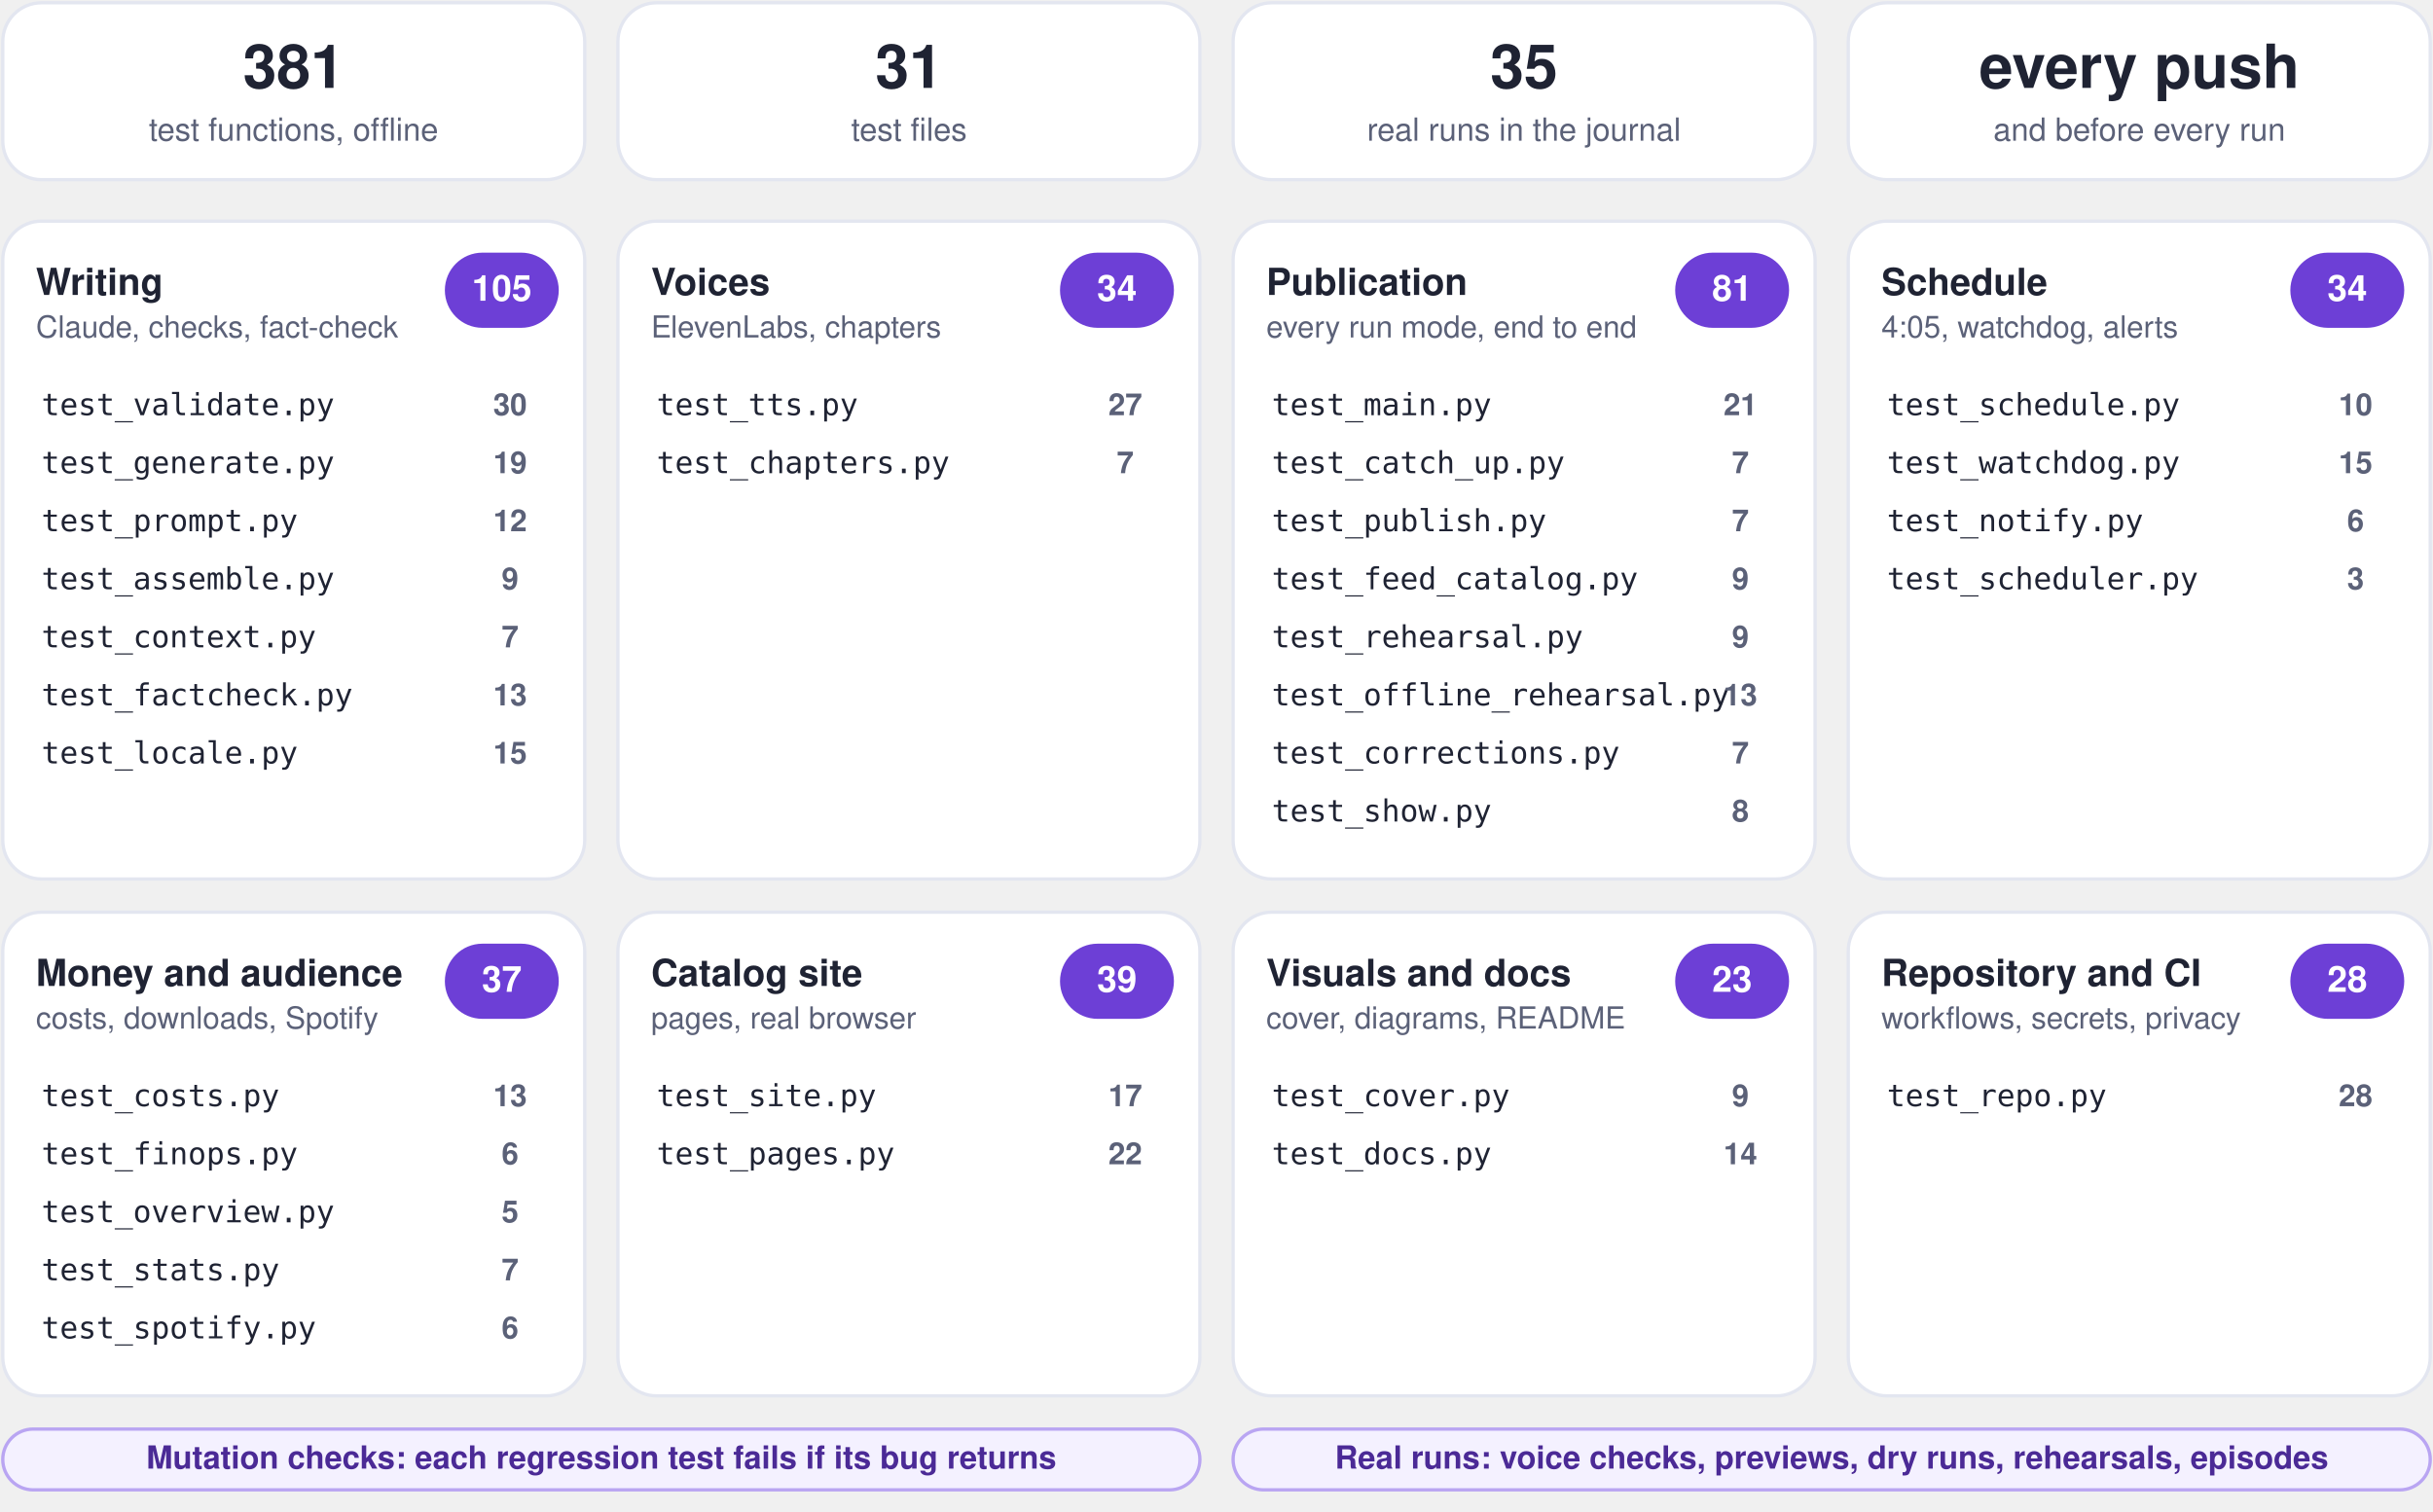
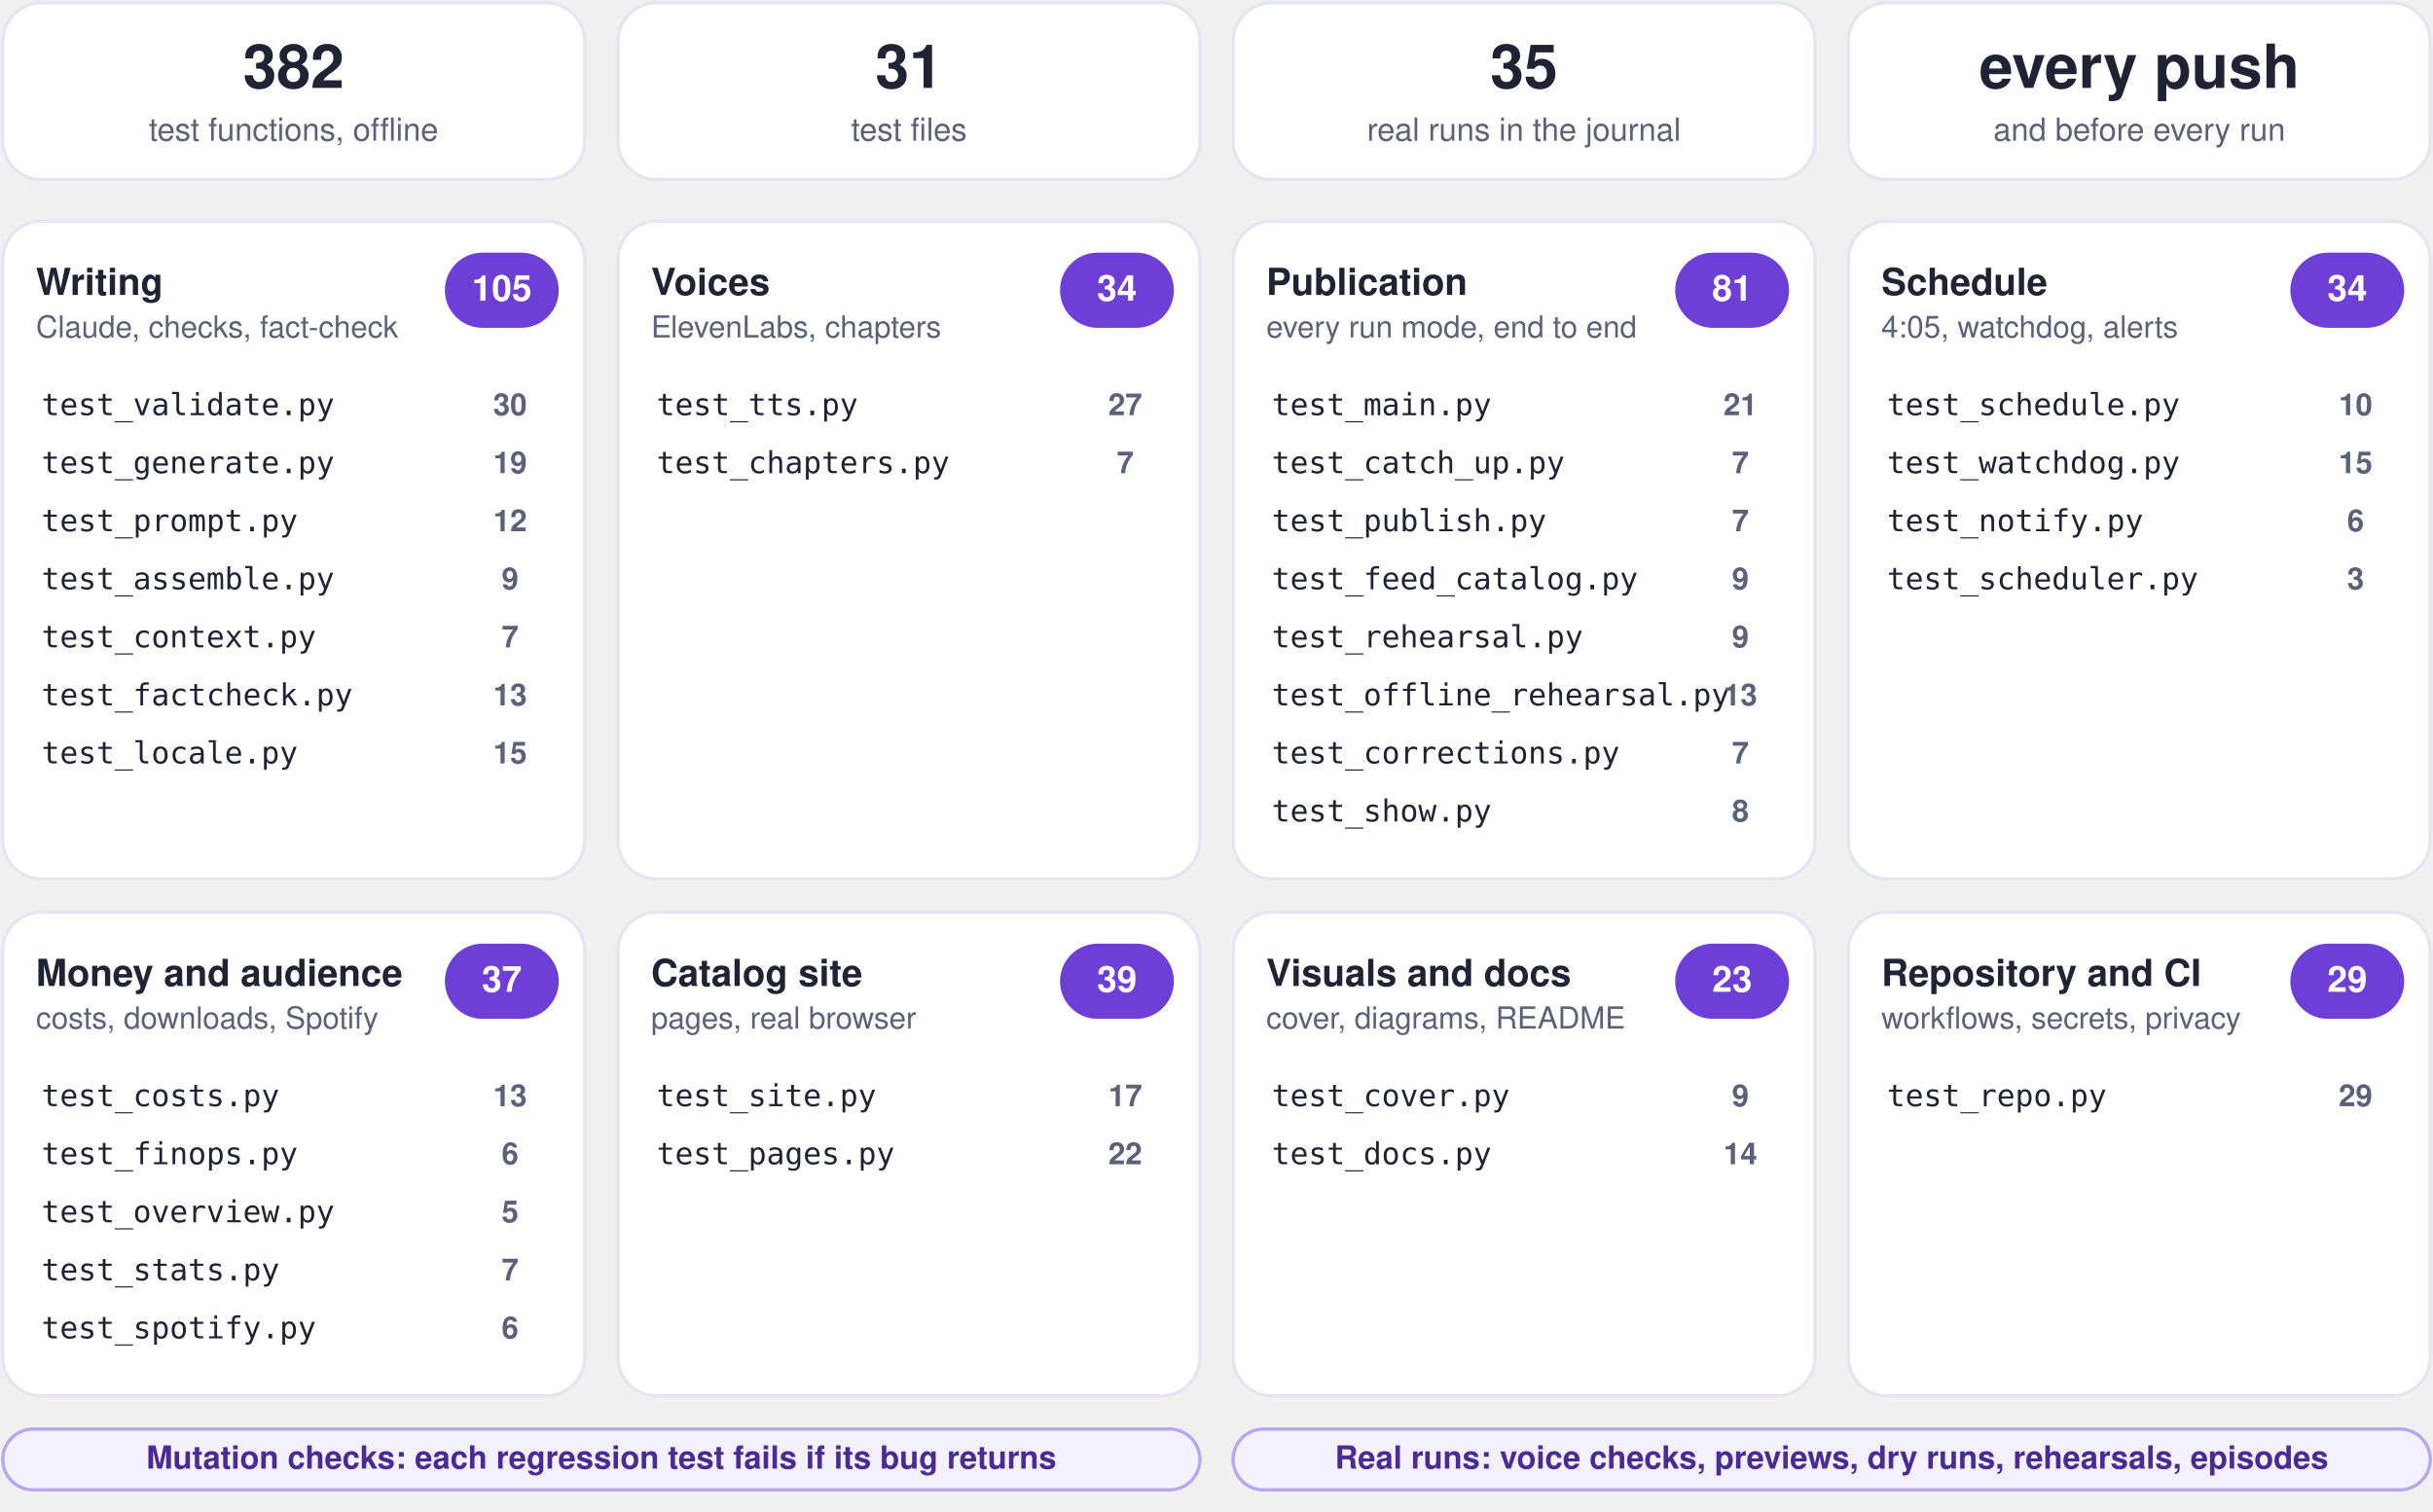
- <svg xmlns="http://www.w3.org/2000/svg" viewBox="0 0 880 547" width="880" height="547" role="img" aria-label="Test plan: 381 offline tests in 31 files">
+ <svg xmlns="http://www.w3.org/2000/svg" viewBox="0 0 880 547" width="880" height="547" role="img" aria-label="Test plan: 382 offline tests in 31 files">
  <g class="box">
    <rect x="1.0" y="1.0" width="210.5" height="64.0" rx="14" fill="#ffffff" stroke="#e3e6f0" stroke-width="1.2" class="frame" />
-     <text x="106.2" y="31.8" font-family="-apple-system, BlinkMacSystemFont, 'Segoe UI', Helvetica, Arial, sans-serif" font-size="22" font-weight="750" fill="#1f2333" text-anchor="middle">381</text>
+     <text x="106.2" y="31.8" font-family="-apple-system, BlinkMacSystemFont, 'Segoe UI', Helvetica, Arial, sans-serif" font-size="22" font-weight="750" fill="#1f2333" text-anchor="middle">382</text>
    <text x="106.2" y="50.9" font-family="-apple-system, BlinkMacSystemFont, 'Segoe UI', Helvetica, Arial, sans-serif" font-size="11.5" font-weight="500" fill="#5b6178" text-anchor="middle">test functions, offline</text>
  </g>
  <g class="box">
    <rect x="223.5" y="1.0" width="210.5" height="64.0" rx="14" fill="#ffffff" stroke="#e3e6f0" stroke-width="1.2" class="frame" />
    <text x="328.8" y="31.8" font-family="-apple-system, BlinkMacSystemFont, 'Segoe UI', Helvetica, Arial, sans-serif" font-size="22" font-weight="750" fill="#1f2333" text-anchor="middle">31</text>
    <text x="328.8" y="50.9" font-family="-apple-system, BlinkMacSystemFont, 'Segoe UI', Helvetica, Arial, sans-serif" font-size="11.5" font-weight="500" fill="#5b6178" text-anchor="middle">test files</text>
  </g>
  <g class="box">
    <rect x="446.0" y="1.0" width="210.5" height="64.0" rx="14" fill="#ffffff" stroke="#e3e6f0" stroke-width="1.2" class="frame" />
    <text x="551.2" y="31.8" font-family="-apple-system, BlinkMacSystemFont, 'Segoe UI', Helvetica, Arial, sans-serif" font-size="22" font-weight="750" fill="#1f2333" text-anchor="middle">35</text>
    <text x="551.2" y="50.9" font-family="-apple-system, BlinkMacSystemFont, 'Segoe UI', Helvetica, Arial, sans-serif" font-size="11.5" font-weight="500" fill="#5b6178" text-anchor="middle">real runs in the journal</text>
  </g>
  <g class="box">
    <rect x="668.5" y="1.0" width="210.5" height="64.0" rx="14" fill="#ffffff" stroke="#e3e6f0" stroke-width="1.2" class="frame" />
    <text x="773.8" y="31.8" font-family="-apple-system, BlinkMacSystemFont, 'Segoe UI', Helvetica, Arial, sans-serif" font-size="22" font-weight="750" fill="#1f2333" text-anchor="middle">every push</text>
    <text x="773.8" y="50.9" font-family="-apple-system, BlinkMacSystemFont, 'Segoe UI', Helvetica, Arial, sans-serif" font-size="11.5" font-weight="500" fill="#5b6178" text-anchor="middle">and before every run</text>
  </g>
  <rect x="1.0" y="80.0" width="210.5" height="238.0" rx="14" fill="#ffffff" stroke="#e3e6f0" stroke-width="1.2" />
  <g class="box">
    <rect x="9.0" y="90.0" width="152.5" height="40.0" rx="12" fill="none" stroke="none" stroke-width="1.2" class="frame" />
    <text x="13.0" y="106.7" font-family="-apple-system, BlinkMacSystemFont, 'Segoe UI', Helvetica, Arial, sans-serif" font-size="13.5" font-weight="700" fill="#1f2333" text-anchor="start">Writing</text>
    <text x="13.0" y="122.1" font-family="-apple-system, BlinkMacSystemFont, 'Segoe UI', Helvetica, Arial, sans-serif" font-size="11" font-weight="400" fill="#5b6178" text-anchor="start">Claude, checks, fact-check</text>
  </g>
  <g class="box">
    <rect x="161.5" y="92.0" width="40.0" height="26.0" rx="13" fill="#6d3fd6" stroke="#6d3fd6" stroke-width="1.2" class="frame" />
    <text x="181.5" y="108.8" font-family="-apple-system, BlinkMacSystemFont, 'Segoe UI', Helvetica, Arial, sans-serif" font-size="13" font-weight="700" fill="#ffffff" text-anchor="middle">105</text>
  </g>
  <g class="box">
    <rect x="11.0" y="138.0" width="190.5" height="18.0" rx="12" fill="none" stroke="none" stroke-width="1.2" class="frame" />
    <text x="15.0" y="150.2" font-family="ui-monospace, SFMono-Regular, Menlo, Consolas, monospace" font-size="11" font-weight="500" fill="#1f2333" text-anchor="start">test_validate.py</text>
  </g>
  <g class="box">
    <rect x="167.5" y="138.0" width="34.0" height="18.0" rx="12" fill="none" stroke="none" stroke-width="1.2" class="frame" />
    <text x="184.5" y="150.2" font-family="-apple-system, BlinkMacSystemFont, 'Segoe UI', Helvetica, Arial, sans-serif" font-size="11" font-weight="700" fill="#5b6178" text-anchor="middle">30</text>
  </g>
  <g class="box">
    <rect x="11.0" y="159.0" width="190.5" height="18.0" rx="12" fill="none" stroke="none" stroke-width="1.2" class="frame" />
    <text x="15.0" y="171.2" font-family="ui-monospace, SFMono-Regular, Menlo, Consolas, monospace" font-size="11" font-weight="500" fill="#1f2333" text-anchor="start">test_generate.py</text>
  </g>
  <g class="box">
    <rect x="167.5" y="159.0" width="34.0" height="18.0" rx="12" fill="none" stroke="none" stroke-width="1.2" class="frame" />
    <text x="184.5" y="171.2" font-family="-apple-system, BlinkMacSystemFont, 'Segoe UI', Helvetica, Arial, sans-serif" font-size="11" font-weight="700" fill="#5b6178" text-anchor="middle">19</text>
  </g>
  <g class="box">
    <rect x="11.0" y="180.0" width="190.5" height="18.0" rx="12" fill="none" stroke="none" stroke-width="1.2" class="frame" />
    <text x="15.0" y="192.2" font-family="ui-monospace, SFMono-Regular, Menlo, Consolas, monospace" font-size="11" font-weight="500" fill="#1f2333" text-anchor="start">test_prompt.py</text>
  </g>
  <g class="box">
    <rect x="167.5" y="180.0" width="34.0" height="18.0" rx="12" fill="none" stroke="none" stroke-width="1.2" class="frame" />
    <text x="184.5" y="192.2" font-family="-apple-system, BlinkMacSystemFont, 'Segoe UI', Helvetica, Arial, sans-serif" font-size="11" font-weight="700" fill="#5b6178" text-anchor="middle">12</text>
  </g>
  <g class="box">
    <rect x="11.0" y="201.0" width="190.5" height="18.0" rx="12" fill="none" stroke="none" stroke-width="1.2" class="frame" />
    <text x="15.0" y="213.2" font-family="ui-monospace, SFMono-Regular, Menlo, Consolas, monospace" font-size="11" font-weight="500" fill="#1f2333" text-anchor="start">test_assemble.py</text>
  </g>
  <g class="box">
    <rect x="167.5" y="201.0" width="34.0" height="18.0" rx="12" fill="none" stroke="none" stroke-width="1.2" class="frame" />
    <text x="184.5" y="213.2" font-family="-apple-system, BlinkMacSystemFont, 'Segoe UI', Helvetica, Arial, sans-serif" font-size="11" font-weight="700" fill="#5b6178" text-anchor="middle">9</text>
  </g>
  <g class="box">
    <rect x="11.0" y="222.0" width="190.5" height="18.0" rx="12" fill="none" stroke="none" stroke-width="1.2" class="frame" />
    <text x="15.0" y="234.2" font-family="ui-monospace, SFMono-Regular, Menlo, Consolas, monospace" font-size="11" font-weight="500" fill="#1f2333" text-anchor="start">test_context.py</text>
  </g>
  <g class="box">
    <rect x="167.5" y="222.0" width="34.0" height="18.0" rx="12" fill="none" stroke="none" stroke-width="1.2" class="frame" />
    <text x="184.5" y="234.2" font-family="-apple-system, BlinkMacSystemFont, 'Segoe UI', Helvetica, Arial, sans-serif" font-size="11" font-weight="700" fill="#5b6178" text-anchor="middle">7</text>
  </g>
  <g class="box">
    <rect x="11.0" y="243.0" width="190.5" height="18.0" rx="12" fill="none" stroke="none" stroke-width="1.2" class="frame" />
    <text x="15.0" y="255.2" font-family="ui-monospace, SFMono-Regular, Menlo, Consolas, monospace" font-size="11" font-weight="500" fill="#1f2333" text-anchor="start">test_factcheck.py</text>
  </g>
  <g class="box">
    <rect x="167.5" y="243.0" width="34.0" height="18.0" rx="12" fill="none" stroke="none" stroke-width="1.2" class="frame" />
    <text x="184.5" y="255.2" font-family="-apple-system, BlinkMacSystemFont, 'Segoe UI', Helvetica, Arial, sans-serif" font-size="11" font-weight="700" fill="#5b6178" text-anchor="middle">13</text>
  </g>
  <g class="box">
    <rect x="11.0" y="264.0" width="190.5" height="18.0" rx="12" fill="none" stroke="none" stroke-width="1.2" class="frame" />
    <text x="15.0" y="276.2" font-family="ui-monospace, SFMono-Regular, Menlo, Consolas, monospace" font-size="11" font-weight="500" fill="#1f2333" text-anchor="start">test_locale.py</text>
  </g>
  <g class="box">
    <rect x="167.5" y="264.0" width="34.0" height="18.0" rx="12" fill="none" stroke="none" stroke-width="1.2" class="frame" />
    <text x="184.5" y="276.2" font-family="-apple-system, BlinkMacSystemFont, 'Segoe UI', Helvetica, Arial, sans-serif" font-size="11" font-weight="700" fill="#5b6178" text-anchor="middle">15</text>
  </g>
  <rect x="223.5" y="80.0" width="210.5" height="238.0" rx="14" fill="#ffffff" stroke="#e3e6f0" stroke-width="1.2" />
  <g class="box">
    <rect x="231.5" y="90.0" width="152.5" height="40.0" rx="12" fill="none" stroke="none" stroke-width="1.2" class="frame" />
    <text x="235.5" y="106.7" font-family="-apple-system, BlinkMacSystemFont, 'Segoe UI', Helvetica, Arial, sans-serif" font-size="13.5" font-weight="700" fill="#1f2333" text-anchor="start">Voices</text>
    <text x="235.5" y="122.1" font-family="-apple-system, BlinkMacSystemFont, 'Segoe UI', Helvetica, Arial, sans-serif" font-size="11" font-weight="400" fill="#5b6178" text-anchor="start">ElevenLabs, chapters</text>
  </g>
  <g class="box">
    <rect x="384.0" y="92.0" width="40.0" height="26.0" rx="13" fill="#6d3fd6" stroke="#6d3fd6" stroke-width="1.2" class="frame" />
    <text x="404.0" y="108.8" font-family="-apple-system, BlinkMacSystemFont, 'Segoe UI', Helvetica, Arial, sans-serif" font-size="13" font-weight="700" fill="#ffffff" text-anchor="middle">34</text>
  </g>
  <g class="box">
    <rect x="233.5" y="138.0" width="190.5" height="18.0" rx="12" fill="none" stroke="none" stroke-width="1.2" class="frame" />
    <text x="237.5" y="150.2" font-family="ui-monospace, SFMono-Regular, Menlo, Consolas, monospace" font-size="11" font-weight="500" fill="#1f2333" text-anchor="start">test_tts.py</text>
  </g>
  <g class="box">
    <rect x="390.0" y="138.0" width="34.0" height="18.0" rx="12" fill="none" stroke="none" stroke-width="1.2" class="frame" />
    <text x="407.0" y="150.2" font-family="-apple-system, BlinkMacSystemFont, 'Segoe UI', Helvetica, Arial, sans-serif" font-size="11" font-weight="700" fill="#5b6178" text-anchor="middle">27</text>
  </g>
  <g class="box">
    <rect x="233.5" y="159.0" width="190.5" height="18.0" rx="12" fill="none" stroke="none" stroke-width="1.2" class="frame" />
    <text x="237.5" y="171.2" font-family="ui-monospace, SFMono-Regular, Menlo, Consolas, monospace" font-size="11" font-weight="500" fill="#1f2333" text-anchor="start">test_chapters.py</text>
  </g>
  <g class="box">
    <rect x="390.0" y="159.0" width="34.0" height="18.0" rx="12" fill="none" stroke="none" stroke-width="1.2" class="frame" />
    <text x="407.0" y="171.2" font-family="-apple-system, BlinkMacSystemFont, 'Segoe UI', Helvetica, Arial, sans-serif" font-size="11" font-weight="700" fill="#5b6178" text-anchor="middle">7</text>
  </g>
  <rect x="446.0" y="80.0" width="210.5" height="238.0" rx="14" fill="#ffffff" stroke="#e3e6f0" stroke-width="1.2" />
  <g class="box">
    <rect x="454.0" y="90.0" width="152.5" height="40.0" rx="12" fill="none" stroke="none" stroke-width="1.2" class="frame" />
    <text x="458.0" y="106.7" font-family="-apple-system, BlinkMacSystemFont, 'Segoe UI', Helvetica, Arial, sans-serif" font-size="13.5" font-weight="700" fill="#1f2333" text-anchor="start">Publication</text>
    <text x="458.0" y="122.1" font-family="-apple-system, BlinkMacSystemFont, 'Segoe UI', Helvetica, Arial, sans-serif" font-size="11" font-weight="400" fill="#5b6178" text-anchor="start">every run mode, end to end</text>
  </g>
  <g class="box">
    <rect x="606.5" y="92.0" width="40.0" height="26.0" rx="13" fill="#6d3fd6" stroke="#6d3fd6" stroke-width="1.2" class="frame" />
    <text x="626.5" y="108.8" font-family="-apple-system, BlinkMacSystemFont, 'Segoe UI', Helvetica, Arial, sans-serif" font-size="13" font-weight="700" fill="#ffffff" text-anchor="middle">81</text>
  </g>
  <g class="box">
    <rect x="456.0" y="138.0" width="190.5" height="18.0" rx="12" fill="none" stroke="none" stroke-width="1.2" class="frame" />
    <text x="460.0" y="150.2" font-family="ui-monospace, SFMono-Regular, Menlo, Consolas, monospace" font-size="11" font-weight="500" fill="#1f2333" text-anchor="start">test_main.py</text>
  </g>
  <g class="box">
    <rect x="612.5" y="138.0" width="34.0" height="18.0" rx="12" fill="none" stroke="none" stroke-width="1.2" class="frame" />
    <text x="629.5" y="150.2" font-family="-apple-system, BlinkMacSystemFont, 'Segoe UI', Helvetica, Arial, sans-serif" font-size="11" font-weight="700" fill="#5b6178" text-anchor="middle">21</text>
  </g>
  <g class="box">
    <rect x="456.0" y="159.0" width="190.5" height="18.0" rx="12" fill="none" stroke="none" stroke-width="1.2" class="frame" />
    <text x="460.0" y="171.2" font-family="ui-monospace, SFMono-Regular, Menlo, Consolas, monospace" font-size="11" font-weight="500" fill="#1f2333" text-anchor="start">test_catch_up.py</text>
  </g>
  <g class="box">
    <rect x="612.5" y="159.0" width="34.0" height="18.0" rx="12" fill="none" stroke="none" stroke-width="1.2" class="frame" />
    <text x="629.5" y="171.2" font-family="-apple-system, BlinkMacSystemFont, 'Segoe UI', Helvetica, Arial, sans-serif" font-size="11" font-weight="700" fill="#5b6178" text-anchor="middle">7</text>
  </g>
  <g class="box">
    <rect x="456.0" y="180.0" width="190.5" height="18.0" rx="12" fill="none" stroke="none" stroke-width="1.2" class="frame" />
    <text x="460.0" y="192.2" font-family="ui-monospace, SFMono-Regular, Menlo, Consolas, monospace" font-size="11" font-weight="500" fill="#1f2333" text-anchor="start">test_publish.py</text>
  </g>
  <g class="box">
    <rect x="612.5" y="180.0" width="34.0" height="18.0" rx="12" fill="none" stroke="none" stroke-width="1.2" class="frame" />
    <text x="629.5" y="192.2" font-family="-apple-system, BlinkMacSystemFont, 'Segoe UI', Helvetica, Arial, sans-serif" font-size="11" font-weight="700" fill="#5b6178" text-anchor="middle">7</text>
  </g>
  <g class="box">
    <rect x="456.0" y="201.0" width="190.5" height="18.0" rx="12" fill="none" stroke="none" stroke-width="1.2" class="frame" />
    <text x="460.0" y="213.2" font-family="ui-monospace, SFMono-Regular, Menlo, Consolas, monospace" font-size="11" font-weight="500" fill="#1f2333" text-anchor="start">test_feed_catalog.py</text>
  </g>
  <g class="box">
    <rect x="612.5" y="201.0" width="34.0" height="18.0" rx="12" fill="none" stroke="none" stroke-width="1.2" class="frame" />
    <text x="629.5" y="213.2" font-family="-apple-system, BlinkMacSystemFont, 'Segoe UI', Helvetica, Arial, sans-serif" font-size="11" font-weight="700" fill="#5b6178" text-anchor="middle">9</text>
  </g>
  <g class="box">
    <rect x="456.0" y="222.0" width="190.5" height="18.0" rx="12" fill="none" stroke="none" stroke-width="1.2" class="frame" />
    <text x="460.0" y="234.2" font-family="ui-monospace, SFMono-Regular, Menlo, Consolas, monospace" font-size="11" font-weight="500" fill="#1f2333" text-anchor="start">test_rehearsal.py</text>
  </g>
  <g class="box">
    <rect x="612.5" y="222.0" width="34.0" height="18.0" rx="12" fill="none" stroke="none" stroke-width="1.2" class="frame" />
    <text x="629.5" y="234.2" font-family="-apple-system, BlinkMacSystemFont, 'Segoe UI', Helvetica, Arial, sans-serif" font-size="11" font-weight="700" fill="#5b6178" text-anchor="middle">9</text>
  </g>
  <g class="box">
    <rect x="456.0" y="243.0" width="190.5" height="18.0" rx="12" fill="none" stroke="none" stroke-width="1.2" class="frame" />
    <text x="460.0" y="255.2" font-family="ui-monospace, SFMono-Regular, Menlo, Consolas, monospace" font-size="11" font-weight="500" fill="#1f2333" text-anchor="start">test_offline_rehearsal.py</text>
  </g>
  <g class="box">
    <rect x="612.5" y="243.0" width="34.0" height="18.0" rx="12" fill="none" stroke="none" stroke-width="1.2" class="frame" />
    <text x="629.5" y="255.2" font-family="-apple-system, BlinkMacSystemFont, 'Segoe UI', Helvetica, Arial, sans-serif" font-size="11" font-weight="700" fill="#5b6178" text-anchor="middle">13</text>
  </g>
  <g class="box">
    <rect x="456.0" y="264.0" width="190.5" height="18.0" rx="12" fill="none" stroke="none" stroke-width="1.2" class="frame" />
    <text x="460.0" y="276.2" font-family="ui-monospace, SFMono-Regular, Menlo, Consolas, monospace" font-size="11" font-weight="500" fill="#1f2333" text-anchor="start">test_corrections.py</text>
  </g>
  <g class="box">
    <rect x="612.5" y="264.0" width="34.0" height="18.0" rx="12" fill="none" stroke="none" stroke-width="1.2" class="frame" />
    <text x="629.5" y="276.2" font-family="-apple-system, BlinkMacSystemFont, 'Segoe UI', Helvetica, Arial, sans-serif" font-size="11" font-weight="700" fill="#5b6178" text-anchor="middle">7</text>
  </g>
  <g class="box">
    <rect x="456.0" y="285.0" width="190.5" height="18.0" rx="12" fill="none" stroke="none" stroke-width="1.2" class="frame" />
    <text x="460.0" y="297.2" font-family="ui-monospace, SFMono-Regular, Menlo, Consolas, monospace" font-size="11" font-weight="500" fill="#1f2333" text-anchor="start">test_show.py</text>
  </g>
  <g class="box">
    <rect x="612.5" y="285.0" width="34.0" height="18.0" rx="12" fill="none" stroke="none" stroke-width="1.2" class="frame" />
    <text x="629.5" y="297.2" font-family="-apple-system, BlinkMacSystemFont, 'Segoe UI', Helvetica, Arial, sans-serif" font-size="11" font-weight="700" fill="#5b6178" text-anchor="middle">8</text>
  </g>
  <rect x="668.5" y="80.0" width="210.5" height="238.0" rx="14" fill="#ffffff" stroke="#e3e6f0" stroke-width="1.2" />
  <g class="box">
    <rect x="676.5" y="90.0" width="152.5" height="40.0" rx="12" fill="none" stroke="none" stroke-width="1.2" class="frame" />
    <text x="680.5" y="106.7" font-family="-apple-system, BlinkMacSystemFont, 'Segoe UI', Helvetica, Arial, sans-serif" font-size="13.5" font-weight="700" fill="#1f2333" text-anchor="start">Schedule</text>
    <text x="680.5" y="122.1" font-family="-apple-system, BlinkMacSystemFont, 'Segoe UI', Helvetica, Arial, sans-serif" font-size="11" font-weight="400" fill="#5b6178" text-anchor="start">4:05, watchdog, alerts</text>
  </g>
  <g class="box">
    <rect x="829.0" y="92.0" width="40.0" height="26.0" rx="13" fill="#6d3fd6" stroke="#6d3fd6" stroke-width="1.2" class="frame" />
    <text x="849.0" y="108.8" font-family="-apple-system, BlinkMacSystemFont, 'Segoe UI', Helvetica, Arial, sans-serif" font-size="13" font-weight="700" fill="#ffffff" text-anchor="middle">34</text>
  </g>
  <g class="box">
    <rect x="678.5" y="138.0" width="190.5" height="18.0" rx="12" fill="none" stroke="none" stroke-width="1.2" class="frame" />
    <text x="682.5" y="150.2" font-family="ui-monospace, SFMono-Regular, Menlo, Consolas, monospace" font-size="11" font-weight="500" fill="#1f2333" text-anchor="start">test_schedule.py</text>
  </g>
  <g class="box">
    <rect x="835.0" y="138.0" width="34.0" height="18.0" rx="12" fill="none" stroke="none" stroke-width="1.2" class="frame" />
    <text x="852.0" y="150.2" font-family="-apple-system, BlinkMacSystemFont, 'Segoe UI', Helvetica, Arial, sans-serif" font-size="11" font-weight="700" fill="#5b6178" text-anchor="middle">10</text>
  </g>
  <g class="box">
    <rect x="678.5" y="159.0" width="190.5" height="18.0" rx="12" fill="none" stroke="none" stroke-width="1.2" class="frame" />
    <text x="682.5" y="171.2" font-family="ui-monospace, SFMono-Regular, Menlo, Consolas, monospace" font-size="11" font-weight="500" fill="#1f2333" text-anchor="start">test_watchdog.py</text>
  </g>
  <g class="box">
    <rect x="835.0" y="159.0" width="34.0" height="18.0" rx="12" fill="none" stroke="none" stroke-width="1.2" class="frame" />
    <text x="852.0" y="171.2" font-family="-apple-system, BlinkMacSystemFont, 'Segoe UI', Helvetica, Arial, sans-serif" font-size="11" font-weight="700" fill="#5b6178" text-anchor="middle">15</text>
  </g>
  <g class="box">
    <rect x="678.5" y="180.0" width="190.5" height="18.0" rx="12" fill="none" stroke="none" stroke-width="1.2" class="frame" />
    <text x="682.5" y="192.2" font-family="ui-monospace, SFMono-Regular, Menlo, Consolas, monospace" font-size="11" font-weight="500" fill="#1f2333" text-anchor="start">test_notify.py</text>
  </g>
  <g class="box">
    <rect x="835.0" y="180.0" width="34.0" height="18.0" rx="12" fill="none" stroke="none" stroke-width="1.2" class="frame" />
    <text x="852.0" y="192.2" font-family="-apple-system, BlinkMacSystemFont, 'Segoe UI', Helvetica, Arial, sans-serif" font-size="11" font-weight="700" fill="#5b6178" text-anchor="middle">6</text>
  </g>
  <g class="box">
    <rect x="678.5" y="201.0" width="190.5" height="18.0" rx="12" fill="none" stroke="none" stroke-width="1.2" class="frame" />
    <text x="682.5" y="213.2" font-family="ui-monospace, SFMono-Regular, Menlo, Consolas, monospace" font-size="11" font-weight="500" fill="#1f2333" text-anchor="start">test_scheduler.py</text>
  </g>
  <g class="box">
    <rect x="835.0" y="201.0" width="34.0" height="18.0" rx="12" fill="none" stroke="none" stroke-width="1.2" class="frame" />
    <text x="852.0" y="213.2" font-family="-apple-system, BlinkMacSystemFont, 'Segoe UI', Helvetica, Arial, sans-serif" font-size="11" font-weight="700" fill="#5b6178" text-anchor="middle">3</text>
  </g>
  <rect x="1.0" y="330.0" width="210.5" height="175.0" rx="14" fill="#ffffff" stroke="#e3e6f0" stroke-width="1.2" />
  <g class="box">
    <rect x="9.0" y="340.0" width="152.5" height="40.0" rx="12" fill="none" stroke="none" stroke-width="1.2" class="frame" />
    <text x="13.0" y="356.7" font-family="-apple-system, BlinkMacSystemFont, 'Segoe UI', Helvetica, Arial, sans-serif" font-size="13.5" font-weight="700" fill="#1f2333" text-anchor="start">Money and audience</text>
    <text x="13.0" y="372.1" font-family="-apple-system, BlinkMacSystemFont, 'Segoe UI', Helvetica, Arial, sans-serif" font-size="11" font-weight="400" fill="#5b6178" text-anchor="start">costs, downloads, Spotify</text>
  </g>
  <g class="box">
    <rect x="161.5" y="342.0" width="40.0" height="26.0" rx="13" fill="#6d3fd6" stroke="#6d3fd6" stroke-width="1.2" class="frame" />
    <text x="181.5" y="358.8" font-family="-apple-system, BlinkMacSystemFont, 'Segoe UI', Helvetica, Arial, sans-serif" font-size="13" font-weight="700" fill="#ffffff" text-anchor="middle">37</text>
  </g>
  <g class="box">
    <rect x="11.0" y="388.0" width="190.5" height="18.0" rx="12" fill="none" stroke="none" stroke-width="1.2" class="frame" />
    <text x="15.0" y="400.2" font-family="ui-monospace, SFMono-Regular, Menlo, Consolas, monospace" font-size="11" font-weight="500" fill="#1f2333" text-anchor="start">test_costs.py</text>
  </g>
  <g class="box">
    <rect x="167.5" y="388.0" width="34.0" height="18.0" rx="12" fill="none" stroke="none" stroke-width="1.2" class="frame" />
    <text x="184.5" y="400.2" font-family="-apple-system, BlinkMacSystemFont, 'Segoe UI', Helvetica, Arial, sans-serif" font-size="11" font-weight="700" fill="#5b6178" text-anchor="middle">13</text>
  </g>
  <g class="box">
    <rect x="11.0" y="409.0" width="190.5" height="18.0" rx="12" fill="none" stroke="none" stroke-width="1.2" class="frame" />
    <text x="15.0" y="421.2" font-family="ui-monospace, SFMono-Regular, Menlo, Consolas, monospace" font-size="11" font-weight="500" fill="#1f2333" text-anchor="start">test_finops.py</text>
  </g>
  <g class="box">
    <rect x="167.5" y="409.0" width="34.0" height="18.0" rx="12" fill="none" stroke="none" stroke-width="1.2" class="frame" />
    <text x="184.5" y="421.2" font-family="-apple-system, BlinkMacSystemFont, 'Segoe UI', Helvetica, Arial, sans-serif" font-size="11" font-weight="700" fill="#5b6178" text-anchor="middle">6</text>
  </g>
  <g class="box">
    <rect x="11.0" y="430.0" width="190.5" height="18.0" rx="12" fill="none" stroke="none" stroke-width="1.2" class="frame" />
    <text x="15.0" y="442.2" font-family="ui-monospace, SFMono-Regular, Menlo, Consolas, monospace" font-size="11" font-weight="500" fill="#1f2333" text-anchor="start">test_overview.py</text>
  </g>
  <g class="box">
    <rect x="167.5" y="430.0" width="34.0" height="18.0" rx="12" fill="none" stroke="none" stroke-width="1.2" class="frame" />
    <text x="184.5" y="442.2" font-family="-apple-system, BlinkMacSystemFont, 'Segoe UI', Helvetica, Arial, sans-serif" font-size="11" font-weight="700" fill="#5b6178" text-anchor="middle">5</text>
  </g>
  <g class="box">
    <rect x="11.0" y="451.0" width="190.5" height="18.0" rx="12" fill="none" stroke="none" stroke-width="1.2" class="frame" />
    <text x="15.0" y="463.2" font-family="ui-monospace, SFMono-Regular, Menlo, Consolas, monospace" font-size="11" font-weight="500" fill="#1f2333" text-anchor="start">test_stats.py</text>
  </g>
  <g class="box">
    <rect x="167.5" y="451.0" width="34.0" height="18.0" rx="12" fill="none" stroke="none" stroke-width="1.2" class="frame" />
    <text x="184.5" y="463.2" font-family="-apple-system, BlinkMacSystemFont, 'Segoe UI', Helvetica, Arial, sans-serif" font-size="11" font-weight="700" fill="#5b6178" text-anchor="middle">7</text>
  </g>
  <g class="box">
    <rect x="11.0" y="472.0" width="190.5" height="18.0" rx="12" fill="none" stroke="none" stroke-width="1.2" class="frame" />
    <text x="15.0" y="484.2" font-family="ui-monospace, SFMono-Regular, Menlo, Consolas, monospace" font-size="11" font-weight="500" fill="#1f2333" text-anchor="start">test_spotify.py</text>
  </g>
  <g class="box">
    <rect x="167.5" y="472.0" width="34.0" height="18.0" rx="12" fill="none" stroke="none" stroke-width="1.2" class="frame" />
    <text x="184.5" y="484.2" font-family="-apple-system, BlinkMacSystemFont, 'Segoe UI', Helvetica, Arial, sans-serif" font-size="11" font-weight="700" fill="#5b6178" text-anchor="middle">6</text>
  </g>
  <rect x="223.5" y="330.0" width="210.5" height="175.0" rx="14" fill="#ffffff" stroke="#e3e6f0" stroke-width="1.2" />
  <g class="box">
    <rect x="231.5" y="340.0" width="152.5" height="40.0" rx="12" fill="none" stroke="none" stroke-width="1.2" class="frame" />
    <text x="235.5" y="356.7" font-family="-apple-system, BlinkMacSystemFont, 'Segoe UI', Helvetica, Arial, sans-serif" font-size="13.5" font-weight="700" fill="#1f2333" text-anchor="start">Catalog site</text>
    <text x="235.5" y="372.1" font-family="-apple-system, BlinkMacSystemFont, 'Segoe UI', Helvetica, Arial, sans-serif" font-size="11" font-weight="400" fill="#5b6178" text-anchor="start">pages, real browser</text>
  </g>
  <g class="box">
    <rect x="384.0" y="342.0" width="40.0" height="26.0" rx="13" fill="#6d3fd6" stroke="#6d3fd6" stroke-width="1.2" class="frame" />
    <text x="404.0" y="358.8" font-family="-apple-system, BlinkMacSystemFont, 'Segoe UI', Helvetica, Arial, sans-serif" font-size="13" font-weight="700" fill="#ffffff" text-anchor="middle">39</text>
  </g>
  <g class="box">
    <rect x="233.5" y="388.0" width="190.5" height="18.0" rx="12" fill="none" stroke="none" stroke-width="1.2" class="frame" />
    <text x="237.5" y="400.2" font-family="ui-monospace, SFMono-Regular, Menlo, Consolas, monospace" font-size="11" font-weight="500" fill="#1f2333" text-anchor="start">test_site.py</text>
  </g>
  <g class="box">
    <rect x="390.0" y="388.0" width="34.0" height="18.0" rx="12" fill="none" stroke="none" stroke-width="1.2" class="frame" />
    <text x="407.0" y="400.2" font-family="-apple-system, BlinkMacSystemFont, 'Segoe UI', Helvetica, Arial, sans-serif" font-size="11" font-weight="700" fill="#5b6178" text-anchor="middle">17</text>
  </g>
  <g class="box">
    <rect x="233.5" y="409.0" width="190.5" height="18.0" rx="12" fill="none" stroke="none" stroke-width="1.2" class="frame" />
    <text x="237.5" y="421.2" font-family="ui-monospace, SFMono-Regular, Menlo, Consolas, monospace" font-size="11" font-weight="500" fill="#1f2333" text-anchor="start">test_pages.py</text>
  </g>
  <g class="box">
    <rect x="390.0" y="409.0" width="34.0" height="18.0" rx="12" fill="none" stroke="none" stroke-width="1.2" class="frame" />
    <text x="407.0" y="421.2" font-family="-apple-system, BlinkMacSystemFont, 'Segoe UI', Helvetica, Arial, sans-serif" font-size="11" font-weight="700" fill="#5b6178" text-anchor="middle">22</text>
  </g>
  <rect x="446.0" y="330.0" width="210.5" height="175.0" rx="14" fill="#ffffff" stroke="#e3e6f0" stroke-width="1.2" />
  <g class="box">
    <rect x="454.0" y="340.0" width="152.5" height="40.0" rx="12" fill="none" stroke="none" stroke-width="1.2" class="frame" />
    <text x="458.0" y="356.7" font-family="-apple-system, BlinkMacSystemFont, 'Segoe UI', Helvetica, Arial, sans-serif" font-size="13.5" font-weight="700" fill="#1f2333" text-anchor="start">Visuals and docs</text>
    <text x="458.0" y="372.1" font-family="-apple-system, BlinkMacSystemFont, 'Segoe UI', Helvetica, Arial, sans-serif" font-size="11" font-weight="400" fill="#5b6178" text-anchor="start">cover, diagrams, README</text>
  </g>
  <g class="box">
    <rect x="606.5" y="342.0" width="40.0" height="26.0" rx="13" fill="#6d3fd6" stroke="#6d3fd6" stroke-width="1.2" class="frame" />
    <text x="626.5" y="358.8" font-family="-apple-system, BlinkMacSystemFont, 'Segoe UI', Helvetica, Arial, sans-serif" font-size="13" font-weight="700" fill="#ffffff" text-anchor="middle">23</text>
  </g>
  <g class="box">
    <rect x="456.0" y="388.0" width="190.5" height="18.0" rx="12" fill="none" stroke="none" stroke-width="1.2" class="frame" />
    <text x="460.0" y="400.2" font-family="ui-monospace, SFMono-Regular, Menlo, Consolas, monospace" font-size="11" font-weight="500" fill="#1f2333" text-anchor="start">test_cover.py</text>
  </g>
  <g class="box">
    <rect x="612.5" y="388.0" width="34.0" height="18.0" rx="12" fill="none" stroke="none" stroke-width="1.2" class="frame" />
    <text x="629.5" y="400.2" font-family="-apple-system, BlinkMacSystemFont, 'Segoe UI', Helvetica, Arial, sans-serif" font-size="11" font-weight="700" fill="#5b6178" text-anchor="middle">9</text>
  </g>
  <g class="box">
    <rect x="456.0" y="409.0" width="190.5" height="18.0" rx="12" fill="none" stroke="none" stroke-width="1.2" class="frame" />
    <text x="460.0" y="421.2" font-family="ui-monospace, SFMono-Regular, Menlo, Consolas, monospace" font-size="11" font-weight="500" fill="#1f2333" text-anchor="start">test_docs.py</text>
  </g>
  <g class="box">
    <rect x="612.5" y="409.0" width="34.0" height="18.0" rx="12" fill="none" stroke="none" stroke-width="1.2" class="frame" />
    <text x="629.5" y="421.2" font-family="-apple-system, BlinkMacSystemFont, 'Segoe UI', Helvetica, Arial, sans-serif" font-size="11" font-weight="700" fill="#5b6178" text-anchor="middle">14</text>
  </g>
  <rect x="668.5" y="330.0" width="210.5" height="175.0" rx="14" fill="#ffffff" stroke="#e3e6f0" stroke-width="1.2" />
  <g class="box">
    <rect x="676.5" y="340.0" width="152.5" height="40.0" rx="12" fill="none" stroke="none" stroke-width="1.2" class="frame" />
    <text x="680.5" y="356.7" font-family="-apple-system, BlinkMacSystemFont, 'Segoe UI', Helvetica, Arial, sans-serif" font-size="13.5" font-weight="700" fill="#1f2333" text-anchor="start">Repository and CI</text>
    <text x="680.5" y="372.1" font-family="-apple-system, BlinkMacSystemFont, 'Segoe UI', Helvetica, Arial, sans-serif" font-size="11" font-weight="400" fill="#5b6178" text-anchor="start">workflows, secrets, privacy</text>
  </g>
  <g class="box">
    <rect x="829.0" y="342.0" width="40.0" height="26.0" rx="13" fill="#6d3fd6" stroke="#6d3fd6" stroke-width="1.2" class="frame" />
-     <text x="849.0" y="358.8" font-family="-apple-system, BlinkMacSystemFont, 'Segoe UI', Helvetica, Arial, sans-serif" font-size="13" font-weight="700" fill="#ffffff" text-anchor="middle">28</text>
+     <text x="849.0" y="358.8" font-family="-apple-system, BlinkMacSystemFont, 'Segoe UI', Helvetica, Arial, sans-serif" font-size="13" font-weight="700" fill="#ffffff" text-anchor="middle">29</text>
  </g>
  <g class="box">
    <rect x="678.5" y="388.0" width="190.5" height="18.0" rx="12" fill="none" stroke="none" stroke-width="1.2" class="frame" />
    <text x="682.5" y="400.2" font-family="ui-monospace, SFMono-Regular, Menlo, Consolas, monospace" font-size="11" font-weight="500" fill="#1f2333" text-anchor="start">test_repo.py</text>
  </g>
  <g class="box">
    <rect x="835.0" y="388.0" width="34.0" height="18.0" rx="12" fill="none" stroke="none" stroke-width="1.2" class="frame" />
-     <text x="852.0" y="400.2" font-family="-apple-system, BlinkMacSystemFont, 'Segoe UI', Helvetica, Arial, sans-serif" font-size="11" font-weight="700" fill="#5b6178" text-anchor="middle">28</text>
+     <text x="852.0" y="400.2" font-family="-apple-system, BlinkMacSystemFont, 'Segoe UI', Helvetica, Arial, sans-serif" font-size="11" font-weight="700" fill="#5b6178" text-anchor="middle">29</text>
  </g>
  <g class="box">
    <rect x="1.0" y="517.0" width="433.0" height="22.0" rx="11" fill="#f4f1ff" stroke="#b9a5f2" stroke-width="1.2" class="frame" />
    <text x="217.5" y="531.3" font-family="-apple-system, BlinkMacSystemFont, 'Segoe UI', Helvetica, Arial, sans-serif" font-size="11.5" font-weight="600" fill="#4b2a96" text-anchor="middle">Mutation checks: each regression test fails if its bug returns</text>
  </g>
  <g class="box">
    <rect x="446.0" y="517.0" width="433.0" height="22.0" rx="11" fill="#f4f1ff" stroke="#b9a5f2" stroke-width="1.2" class="frame" />
    <text x="662.5" y="531.3" font-family="-apple-system, BlinkMacSystemFont, 'Segoe UI', Helvetica, Arial, sans-serif" font-size="11.5" font-weight="600" fill="#4b2a96" text-anchor="middle">Real runs: voice checks, previews, dry runs, rehearsals, episodes</text>
  </g>
</svg>
